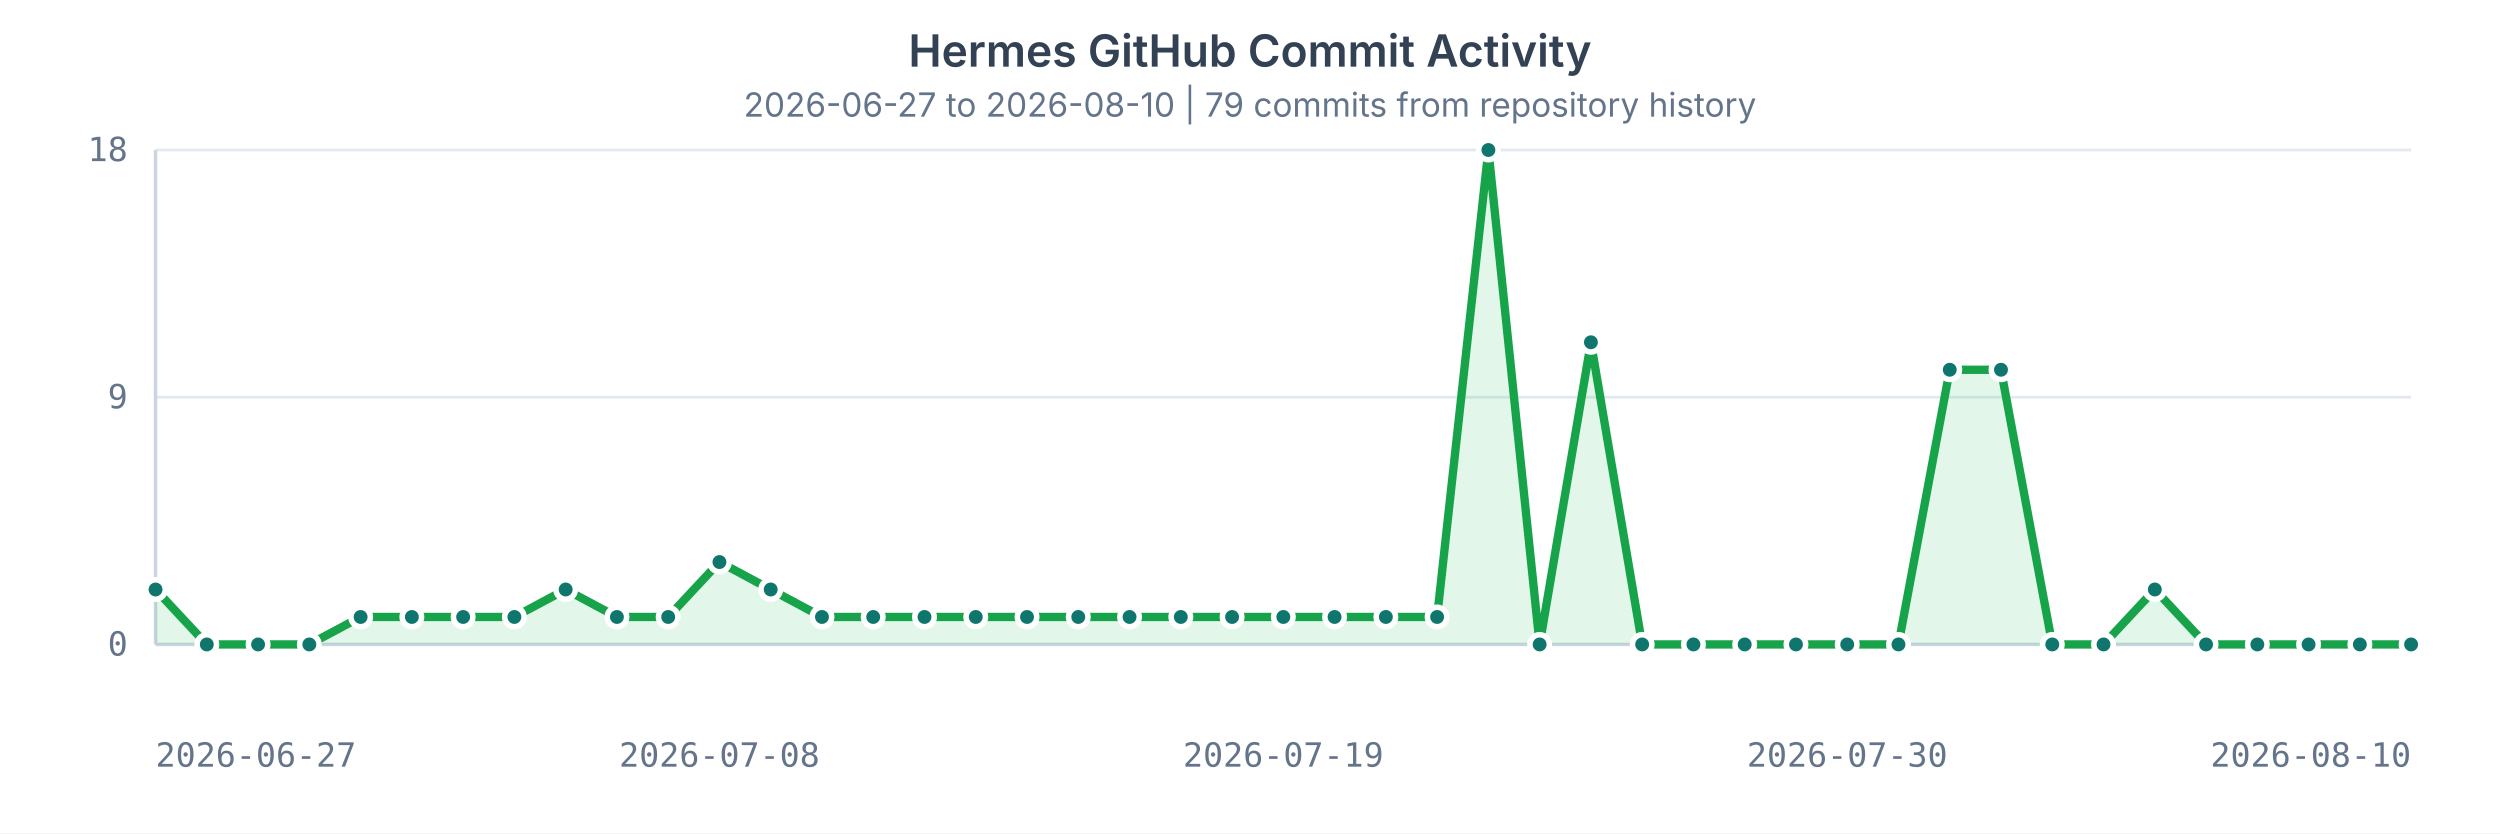
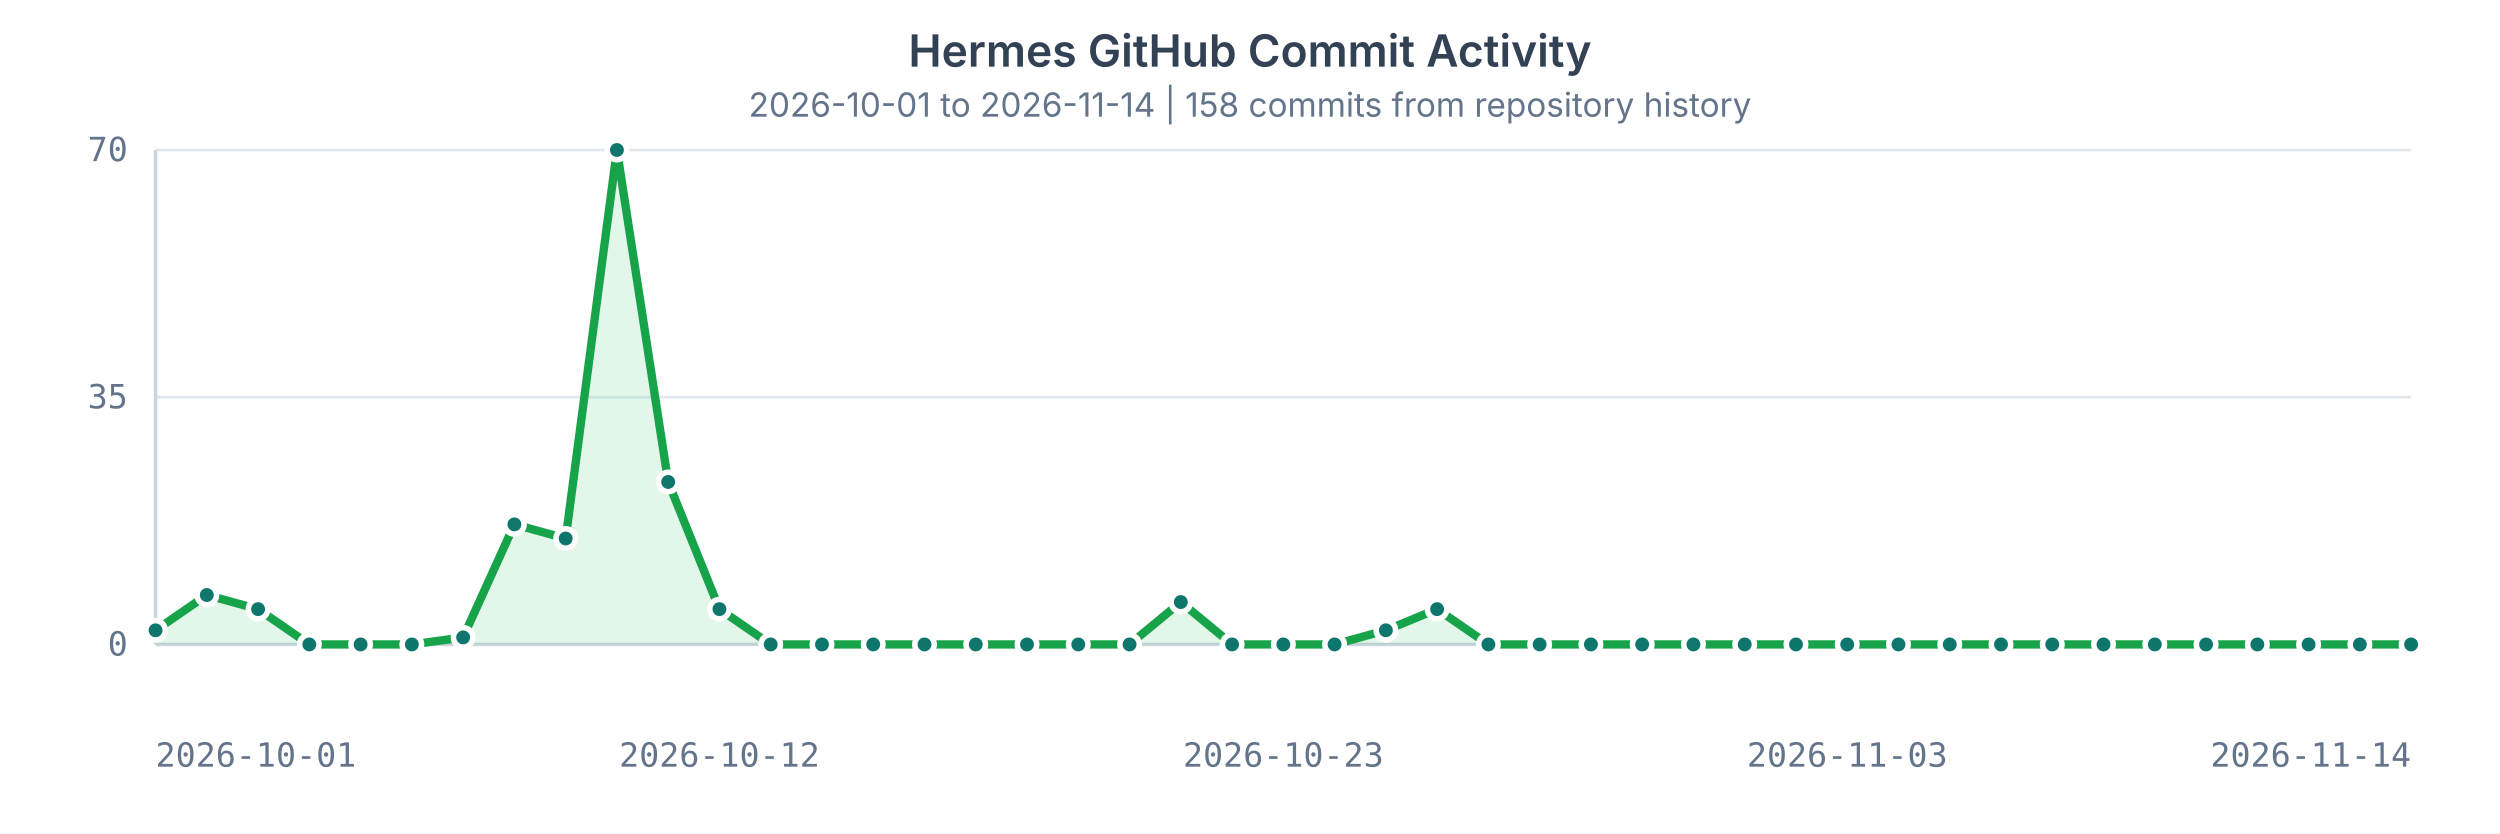
<svg xmlns="http://www.w3.org/2000/svg" width="900" height="300" viewBox="0 0 900 300" role="img" aria-labelledby="title desc">
  <style>
    text { fill: #64748b; font: 12px ui-monospace, SFMono-Regular, Menlo, Consolas, monospace; }
    .title { fill: #334155; font: 600 16px ui-sans-serif, system-ui, -apple-system, BlinkMacSystemFont, "Segoe UI", sans-serif; }
    .subtitle { fill: #64748b; font: 12px ui-sans-serif, system-ui, -apple-system, BlinkMacSystemFont, "Segoe UI", sans-serif; }
    .grid { stroke: #e2e8f0; stroke-width: 1; }
    .axis { stroke: #cbd5e1; stroke-width: 1.25; }
    .area { fill: #22c55e; opacity: 0.13; }
    .line { fill: none; stroke: #16a34a; stroke-width: 3; stroke-linecap: round; stroke-linejoin: round; }
    circle { fill: #0f766e; stroke: #ffffff; stroke-width: 2; }
  </style>
  <rect width="100%" height="100%" fill="#ffffff" />
  <text x="450" y="24" text-anchor="middle" class="title">Hermes GitHub Commit Activity</text>
-   <text x="450" y="42" text-anchor="middle" class="subtitle">2026-06-27 to 2026-08-10 | 79 commits from repository history</text>
+   <text x="450" y="42" text-anchor="middle" class="subtitle">2026-10-01 to 2026-11-14 | 158 commits from repository history</text>
  <g>
    <line x1="56" x2="868" y1="232.00" y2="232.00" class="grid" />
    <text x="46" y="236.00" text-anchor="end">0</text>
    <line x1="56" x2="868" y1="143.00" y2="143.00" class="grid" />
-     <text x="46" y="147.00" text-anchor="end">9</text>
+     <text x="46" y="147.00" text-anchor="end">35</text>
    <line x1="56" x2="868" y1="54.00" y2="54.00" class="grid" />
-     <text x="46" y="58.00" text-anchor="end">18</text>
+     <text x="46" y="58.00" text-anchor="end">70</text>
    <line x1="56" x2="56" y1="54" y2="232" class="axis" />
    <line x1="56" x2="868" y1="232" y2="232" class="axis" />
-     <path d="M 56.00 212.22 L 74.45 232.00 L 92.91 232.00 L 111.36 232.00 L 129.82 222.11 L 148.27 222.11 L 166.73 222.11 L 185.18 222.11 L 203.64 212.22 L 222.09 222.11 L 240.55 222.11 L 259.00 202.33 L 277.45 212.22 L 295.91 222.11 L 314.36 222.11 L 332.82 222.11 L 351.27 222.11 L 369.73 222.11 L 388.18 222.11 L 406.64 222.11 L 425.09 222.11 L 443.55 222.11 L 462.00 222.11 L 480.45 222.11 L 498.91 222.11 L 517.36 222.11 L 535.82 54.00 L 554.27 232.00 L 572.73 123.22 L 591.18 232.00 L 609.64 232.00 L 628.09 232.00 L 646.55 232.00 L 665.00 232.00 L 683.45 232.00 L 701.91 133.11 L 720.36 133.11 L 738.82 232.00 L 757.27 232.00 L 775.73 212.22 L 794.18 232.00 L 812.64 232.00 L 831.09 232.00 L 849.55 232.00 L 868.00 232.00 L 868 232 L 56 232 Z" class="area" />
-     <path d="M 56.00 212.22 L 74.45 232.00 L 92.91 232.00 L 111.36 232.00 L 129.82 222.11 L 148.27 222.11 L 166.73 222.11 L 185.18 222.11 L 203.64 212.22 L 222.09 222.11 L 240.55 222.11 L 259.00 202.33 L 277.45 212.22 L 295.91 222.11 L 314.36 222.11 L 332.82 222.11 L 351.27 222.11 L 369.73 222.11 L 388.18 222.11 L 406.64 222.11 L 425.09 222.11 L 443.55 222.11 L 462.00 222.11 L 480.45 222.11 L 498.91 222.11 L 517.36 222.11 L 535.82 54.00 L 554.27 232.00 L 572.73 123.22 L 591.18 232.00 L 609.64 232.00 L 628.09 232.00 L 646.55 232.00 L 665.00 232.00 L 683.45 232.00 L 701.91 133.11 L 720.36 133.11 L 738.82 232.00 L 757.27 232.00 L 775.73 212.22 L 794.18 232.00 L 812.64 232.00 L 831.09 232.00 L 849.55 232.00 L 868.00 232.00" class="line" />
-     <circle cx="56.00" cy="212.22" r="3.5" />
-     <circle cx="74.45" cy="232.00" r="3.5" />
-     <circle cx="92.91" cy="232.00" r="3.5" />
+     <path d="M 56.00 226.91 L 74.45 214.20 L 92.91 219.29 L 111.36 232.00 L 129.82 232.00 L 148.27 232.00 L 166.73 229.46 L 185.18 188.77 L 203.64 193.86 L 222.09 54.00 L 240.55 173.51 L 259.00 219.29 L 277.45 232.00 L 295.91 232.00 L 314.36 232.00 L 332.82 232.00 L 351.27 232.00 L 369.73 232.00 L 388.18 232.00 L 406.64 232.00 L 425.09 216.74 L 443.55 232.00 L 462.00 232.00 L 480.45 232.00 L 498.91 226.91 L 517.36 219.29 L 535.82 232.00 L 554.27 232.00 L 572.73 232.00 L 591.18 232.00 L 609.64 232.00 L 628.09 232.00 L 646.55 232.00 L 665.00 232.00 L 683.45 232.00 L 701.91 232.00 L 720.36 232.00 L 738.82 232.00 L 757.27 232.00 L 775.73 232.00 L 794.18 232.00 L 812.64 232.00 L 831.09 232.00 L 849.55 232.00 L 868.00 232.00 L 868 232 L 56 232 Z" class="area" />
+     <path d="M 56.00 226.91 L 74.45 214.20 L 92.91 219.29 L 111.36 232.00 L 129.82 232.00 L 148.27 232.00 L 166.73 229.46 L 185.18 188.77 L 203.64 193.86 L 222.09 54.00 L 240.55 173.51 L 259.00 219.29 L 277.45 232.00 L 295.91 232.00 L 314.36 232.00 L 332.82 232.00 L 351.27 232.00 L 369.73 232.00 L 388.18 232.00 L 406.64 232.00 L 425.09 216.74 L 443.55 232.00 L 462.00 232.00 L 480.45 232.00 L 498.91 226.91 L 517.36 219.29 L 535.82 232.00 L 554.27 232.00 L 572.73 232.00 L 591.18 232.00 L 609.64 232.00 L 628.09 232.00 L 646.55 232.00 L 665.00 232.00 L 683.45 232.00 L 701.91 232.00 L 720.36 232.00 L 738.82 232.00 L 757.27 232.00 L 775.73 232.00 L 794.18 232.00 L 812.64 232.00 L 831.09 232.00 L 849.55 232.00 L 868.00 232.00" class="line" />
+     <circle cx="56.00" cy="226.91" r="3.5" />
+     <circle cx="74.45" cy="214.20" r="3.5" />
+     <circle cx="92.91" cy="219.29" r="3.5" />
    <circle cx="111.36" cy="232.00" r="3.5" />
-     <circle cx="129.82" cy="222.11" r="3.5" />
-     <circle cx="148.27" cy="222.11" r="3.5" />
-     <circle cx="166.73" cy="222.11" r="3.5" />
-     <circle cx="185.18" cy="222.11" r="3.5" />
-     <circle cx="203.64" cy="212.22" r="3.5" />
-     <circle cx="222.09" cy="222.11" r="3.5" />
-     <circle cx="240.55" cy="222.11" r="3.5" />
-     <circle cx="259.00" cy="202.33" r="3.5" />
-     <circle cx="277.45" cy="212.22" r="3.5" />
-     <circle cx="295.91" cy="222.11" r="3.5" />
-     <circle cx="314.36" cy="222.11" r="3.5" />
-     <circle cx="332.82" cy="222.11" r="3.5" />
-     <circle cx="351.27" cy="222.11" r="3.5" />
-     <circle cx="369.73" cy="222.11" r="3.5" />
-     <circle cx="388.18" cy="222.11" r="3.5" />
-     <circle cx="406.64" cy="222.11" r="3.5" />
-     <circle cx="425.09" cy="222.11" r="3.5" />
-     <circle cx="443.55" cy="222.11" r="3.5" />
-     <circle cx="462.00" cy="222.11" r="3.5" />
-     <circle cx="480.45" cy="222.11" r="3.5" />
-     <circle cx="498.91" cy="222.11" r="3.5" />
-     <circle cx="517.36" cy="222.11" r="3.5" />
-     <circle cx="535.82" cy="54.00" r="3.5" />
+     <circle cx="129.82" cy="232.00" r="3.5" />
+     <circle cx="148.27" cy="232.00" r="3.5" />
+     <circle cx="166.73" cy="229.46" r="3.5" />
+     <circle cx="185.18" cy="188.77" r="3.5" />
+     <circle cx="203.64" cy="193.86" r="3.5" />
+     <circle cx="222.09" cy="54.00" r="3.5" />
+     <circle cx="240.55" cy="173.51" r="3.5" />
+     <circle cx="259.00" cy="219.29" r="3.5" />
+     <circle cx="277.45" cy="232.00" r="3.5" />
+     <circle cx="295.91" cy="232.00" r="3.5" />
+     <circle cx="314.36" cy="232.00" r="3.5" />
+     <circle cx="332.82" cy="232.00" r="3.5" />
+     <circle cx="351.27" cy="232.00" r="3.5" />
+     <circle cx="369.73" cy="232.00" r="3.5" />
+     <circle cx="388.18" cy="232.00" r="3.5" />
+     <circle cx="406.64" cy="232.00" r="3.5" />
+     <circle cx="425.09" cy="216.74" r="3.5" />
+     <circle cx="443.55" cy="232.00" r="3.5" />
+     <circle cx="462.00" cy="232.00" r="3.5" />
+     <circle cx="480.45" cy="232.00" r="3.5" />
+     <circle cx="498.91" cy="226.91" r="3.5" />
+     <circle cx="517.36" cy="219.29" r="3.5" />
+     <circle cx="535.82" cy="232.00" r="3.5" />
    <circle cx="554.27" cy="232.00" r="3.5" />
-     <circle cx="572.73" cy="123.22" r="3.5" />
+     <circle cx="572.73" cy="232.00" r="3.5" />
    <circle cx="591.18" cy="232.00" r="3.5" />
    <circle cx="609.64" cy="232.00" r="3.5" />
    <circle cx="628.09" cy="232.00" r="3.5" />
    <circle cx="646.55" cy="232.00" r="3.5" />
    <circle cx="665.00" cy="232.00" r="3.5" />
    <circle cx="683.45" cy="232.00" r="3.5" />
-     <circle cx="701.91" cy="133.11" r="3.5" />
-     <circle cx="720.36" cy="133.11" r="3.5" />
+     <circle cx="701.91" cy="232.00" r="3.5" />
+     <circle cx="720.36" cy="232.00" r="3.5" />
    <circle cx="738.82" cy="232.00" r="3.5" />
    <circle cx="757.27" cy="232.00" r="3.5" />
-     <circle cx="775.73" cy="212.22" r="3.5" />
+     <circle cx="775.73" cy="232.00" r="3.5" />
    <circle cx="794.18" cy="232.00" r="3.5" />
    <circle cx="812.64" cy="232.00" r="3.5" />
    <circle cx="831.09" cy="232.00" r="3.5" />
    <circle cx="849.55" cy="232.00" r="3.5" />
    <circle cx="868.00" cy="232.00" r="3.5" />
-     <text x="56.00" y="276" text-anchor="start">2026-06-27</text>
-     <text x="259.00" y="276" text-anchor="middle">2026-07-08</text>
-     <text x="462.00" y="276" text-anchor="middle">2026-07-19</text>
-     <text x="665.00" y="276" text-anchor="middle">2026-07-30</text>
-     <text x="868.00" y="276" text-anchor="end">2026-08-10</text>
+     <text x="56.00" y="276" text-anchor="start">2026-10-01</text>
+     <text x="259.00" y="276" text-anchor="middle">2026-10-12</text>
+     <text x="462.00" y="276" text-anchor="middle">2026-10-23</text>
+     <text x="665.00" y="276" text-anchor="middle">2026-11-03</text>
+     <text x="868.00" y="276" text-anchor="end">2026-11-14</text>
  </g>
</svg>
